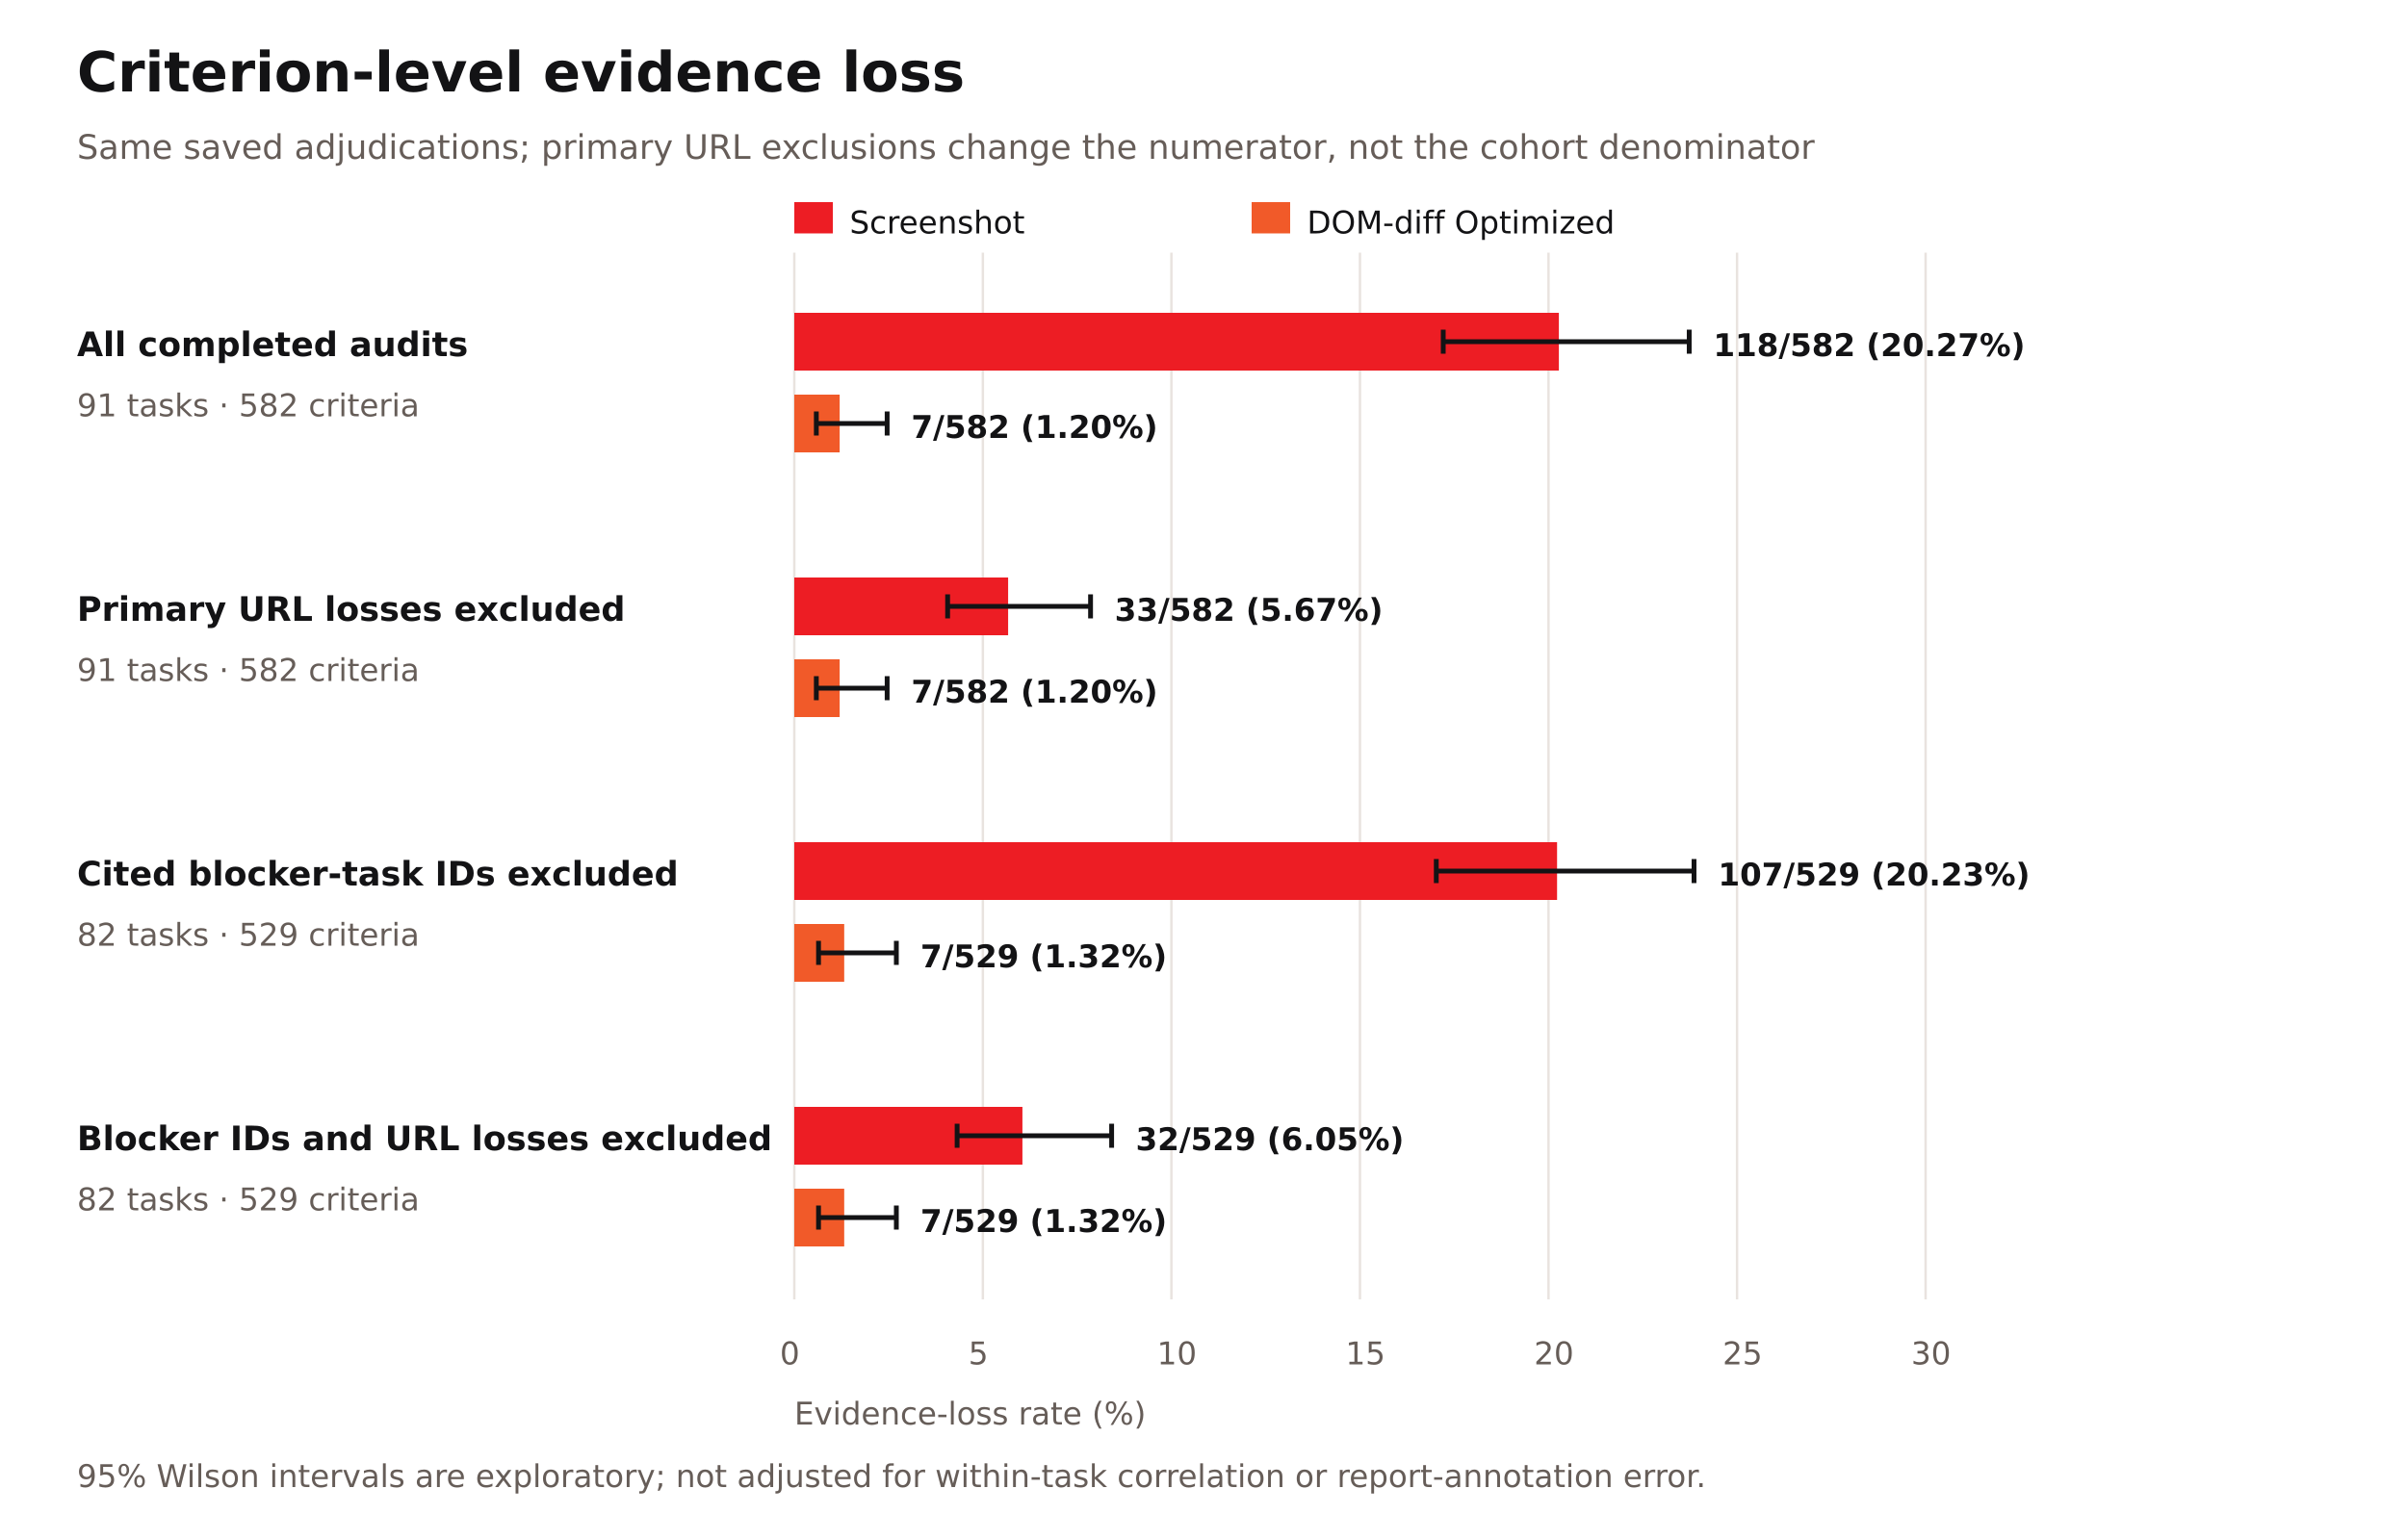
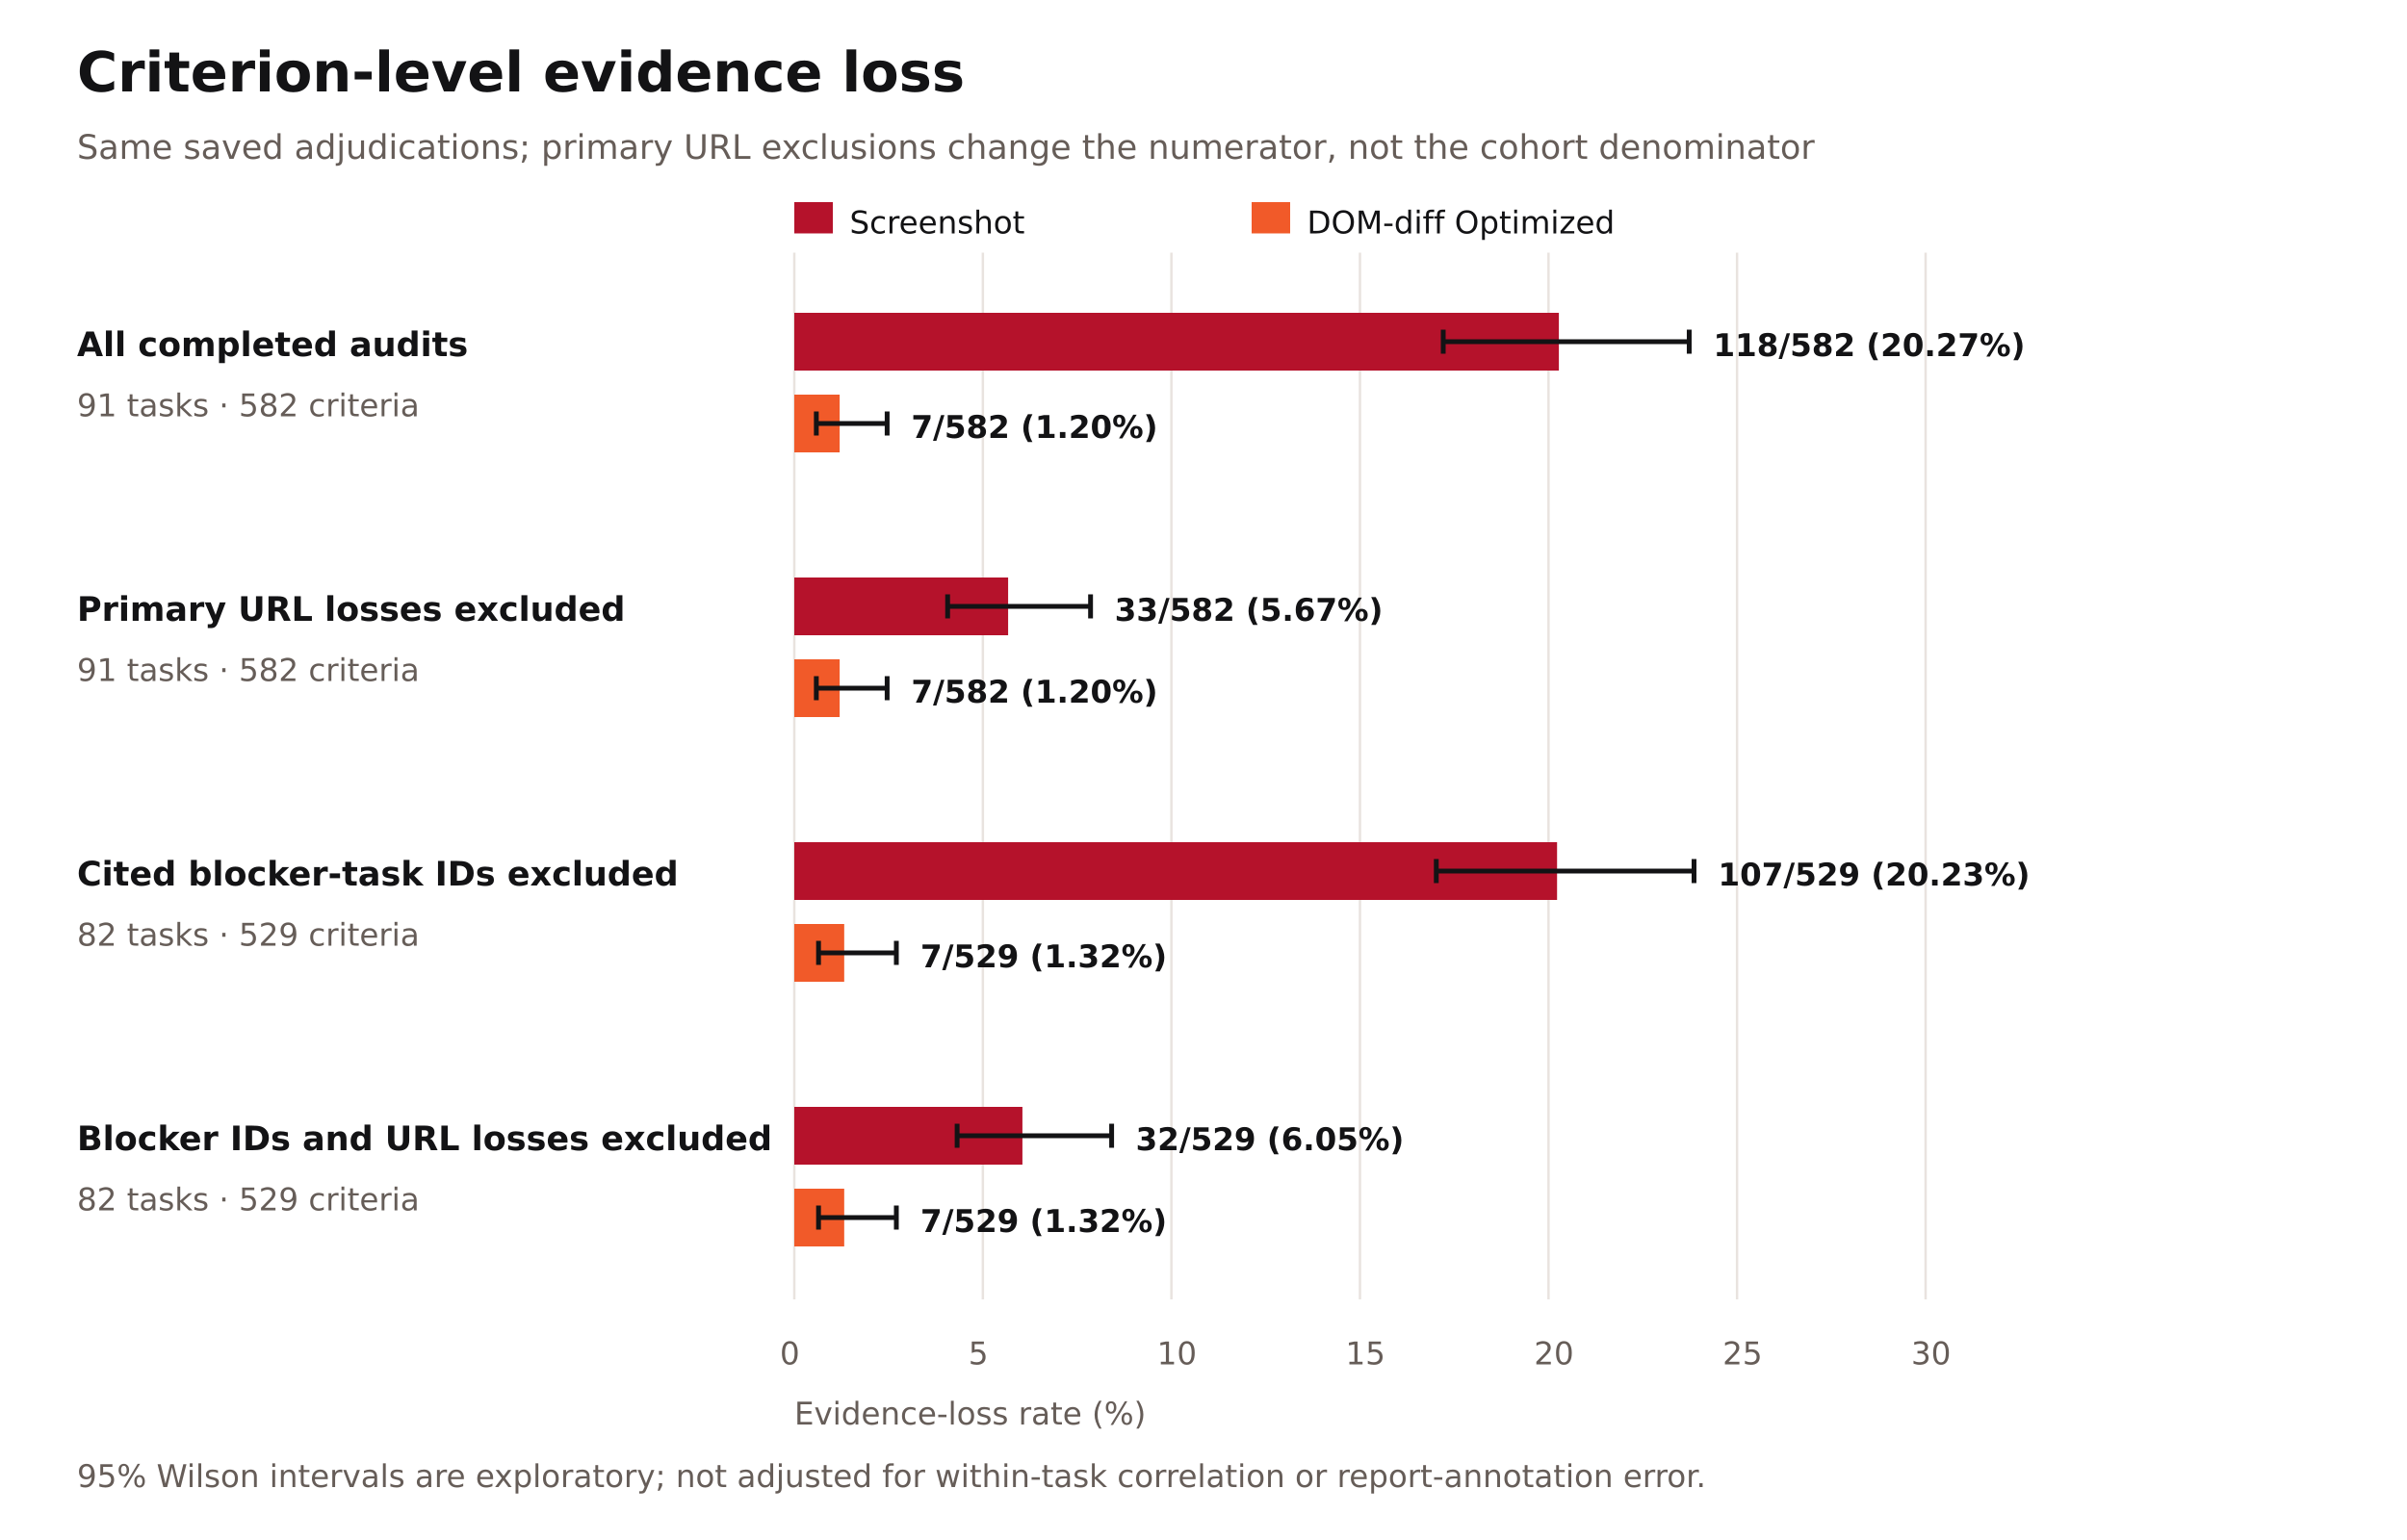
<svg xmlns="http://www.w3.org/2000/svg" width="1000" height="640" viewBox="0 0 1000 640" role="img" aria-labelledby="title desc">
  <rect width="1000" height="640" fill="white" />
  <text x="32.00" y="38.00" font-family="DejaVu Sans, Arial, sans-serif" font-size="23" font-weight="700" fill="#131315">Criterion-level evidence loss</text>
  <text x="32.00" y="66.00" font-family="DejaVu Sans, Arial, sans-serif" font-size="14" font-weight="400" fill="#665D58">Same saved adjudications; primary URL exclusions change the numerator, not the cohort denominator</text>
  <line x1="330.000" y1="105.000" x2="330.000" y2="540.000" stroke="#E9E3DF" stroke-width="1" />
  <text x="324.00" y="567.00" font-family="DejaVu Sans, Arial, sans-serif" font-size="13" font-weight="400" fill="#665D58">0</text>
  <line x1="408.333" y1="105.000" x2="408.333" y2="540.000" stroke="#E9E3DF" stroke-width="1" />
  <text x="402.33" y="567.00" font-family="DejaVu Sans, Arial, sans-serif" font-size="13" font-weight="400" fill="#665D58">5</text>
  <line x1="486.667" y1="105.000" x2="486.667" y2="540.000" stroke="#E9E3DF" stroke-width="1" />
  <text x="480.67" y="567.00" font-family="DejaVu Sans, Arial, sans-serif" font-size="13" font-weight="400" fill="#665D58">10</text>
  <line x1="565.000" y1="105.000" x2="565.000" y2="540.000" stroke="#E9E3DF" stroke-width="1" />
  <text x="559.00" y="567.00" font-family="DejaVu Sans, Arial, sans-serif" font-size="13" font-weight="400" fill="#665D58">15</text>
  <line x1="643.333" y1="105.000" x2="643.333" y2="540.000" stroke="#E9E3DF" stroke-width="1" />
  <text x="637.33" y="567.00" font-family="DejaVu Sans, Arial, sans-serif" font-size="13" font-weight="400" fill="#665D58">20</text>
  <line x1="721.667" y1="105.000" x2="721.667" y2="540.000" stroke="#E9E3DF" stroke-width="1" />
  <text x="715.67" y="567.00" font-family="DejaVu Sans, Arial, sans-serif" font-size="13" font-weight="400" fill="#665D58">25</text>
  <line x1="800.000" y1="105.000" x2="800.000" y2="540.000" stroke="#E9E3DF" stroke-width="1" />
  <text x="794.00" y="567.00" font-family="DejaVu Sans, Arial, sans-serif" font-size="13" font-weight="400" fill="#665D58">30</text>
-   <rect x="330.000" y="84.000" width="16.000" height="13.000" fill="#ED1D24" />
+   <rect x="330.000" y="84.000" width="16.000" height="13.000" fill="#B5122B" />
  <text x="353.00" y="97.00" font-family="DejaVu Sans, Arial, sans-serif" font-size="13" font-weight="400" fill="#131315">Screenshot</text>
  <rect x="520.000" y="84.000" width="16.000" height="13.000" fill="#F15A29" />
  <text x="543.00" y="97.00" font-family="DejaVu Sans, Arial, sans-serif" font-size="13" font-weight="400" fill="#131315">DOM-diff Optimized</text>
  <text x="32.00" y="148.00" font-family="DejaVu Sans, Arial, sans-serif" font-size="14" font-weight="700" fill="#131315">All completed audits</text>
  <text x="32.00" y="173.00" font-family="DejaVu Sans, Arial, sans-serif" font-size="13" font-weight="400" fill="#665D58">91 tasks · 582 criteria</text>
-   <rect x="330.000" y="130.000" width="317.640" height="24.000" fill="#ED1D24" />
+   <rect x="330.000" y="130.000" width="317.640" height="24.000" fill="#B5122B" />
  <line x1="599.597" y1="142.000" x2="701.791" y2="142.000" stroke="#131315" stroke-width="2" />
  <line x1="599.597" y1="137.000" x2="599.597" y2="147.000" stroke="#131315" stroke-width="2" />
  <line x1="701.791" y1="137.000" x2="701.791" y2="147.000" stroke="#131315" stroke-width="2" />
  <text x="711.79" y="148.00" font-family="DejaVu Sans, Arial, sans-serif" font-size="13" font-weight="700" fill="#131315">118/582 (20.27%)</text>
  <rect x="330.000" y="164.000" width="18.843" height="24.000" fill="#F15A29" />
  <line x1="339.146" y1="176.000" x2="368.566" y2="176.000" stroke="#131315" stroke-width="2" />
  <line x1="339.146" y1="171.000" x2="339.146" y2="181.000" stroke="#131315" stroke-width="2" />
  <line x1="368.566" y1="171.000" x2="368.566" y2="181.000" stroke="#131315" stroke-width="2" />
  <text x="378.57" y="182.00" font-family="DejaVu Sans, Arial, sans-serif" font-size="13" font-weight="700" fill="#131315">7/582 (1.20%)</text>
  <text x="32.00" y="258.00" font-family="DejaVu Sans, Arial, sans-serif" font-size="14" font-weight="700" fill="#131315">Primary URL losses excluded</text>
  <text x="32.00" y="283.00" font-family="DejaVu Sans, Arial, sans-serif" font-size="13" font-weight="400" fill="#665D58">91 tasks · 582 criteria</text>
-   <rect x="330.000" y="240.000" width="88.832" height="24.000" fill="#ED1D24" />
+   <rect x="330.000" y="240.000" width="88.832" height="24.000" fill="#B5122B" />
  <line x1="393.694" y1="252.000" x2="453.077" y2="252.000" stroke="#131315" stroke-width="2" />
  <line x1="393.694" y1="247.000" x2="393.694" y2="257.000" stroke="#131315" stroke-width="2" />
  <line x1="453.077" y1="247.000" x2="453.077" y2="257.000" stroke="#131315" stroke-width="2" />
  <text x="463.08" y="258.00" font-family="DejaVu Sans, Arial, sans-serif" font-size="13" font-weight="700" fill="#131315">33/582 (5.67%)</text>
  <rect x="330.000" y="274.000" width="18.843" height="24.000" fill="#F15A29" />
  <line x1="339.146" y1="286.000" x2="368.566" y2="286.000" stroke="#131315" stroke-width="2" />
  <line x1="339.146" y1="281.000" x2="339.146" y2="291.000" stroke="#131315" stroke-width="2" />
  <line x1="368.566" y1="281.000" x2="368.566" y2="291.000" stroke="#131315" stroke-width="2" />
  <text x="378.57" y="292.00" font-family="DejaVu Sans, Arial, sans-serif" font-size="13" font-weight="700" fill="#131315">7/582 (1.20%)</text>
  <text x="32.00" y="368.00" font-family="DejaVu Sans, Arial, sans-serif" font-size="14" font-weight="700" fill="#131315">Cited blocker-task IDs excluded</text>
  <text x="32.00" y="393.00" font-family="DejaVu Sans, Arial, sans-serif" font-size="13" font-weight="400" fill="#665D58">82 tasks · 529 criteria</text>
-   <rect x="330.000" y="350.000" width="316.887" height="24.000" fill="#ED1D24" />
+   <rect x="330.000" y="350.000" width="316.887" height="24.000" fill="#B5122B" />
  <line x1="596.709" y1="362.000" x2="703.791" y2="362.000" stroke="#131315" stroke-width="2" />
  <line x1="596.709" y1="357.000" x2="596.709" y2="367.000" stroke="#131315" stroke-width="2" />
  <line x1="703.791" y1="357.000" x2="703.791" y2="367.000" stroke="#131315" stroke-width="2" />
  <text x="713.79" y="368.00" font-family="DejaVu Sans, Arial, sans-serif" font-size="13" font-weight="700" fill="#131315">107/529 (20.23%)</text>
  <rect x="330.000" y="384.000" width="20.731" height="24.000" fill="#F15A29" />
  <line x1="340.065" y1="396.000" x2="372.393" y2="396.000" stroke="#131315" stroke-width="2" />
  <line x1="340.065" y1="391.000" x2="340.065" y2="401.000" stroke="#131315" stroke-width="2" />
  <line x1="372.393" y1="391.000" x2="372.393" y2="401.000" stroke="#131315" stroke-width="2" />
  <text x="382.39" y="402.00" font-family="DejaVu Sans, Arial, sans-serif" font-size="13" font-weight="700" fill="#131315">7/529 (1.32%)</text>
  <text x="32.00" y="478.00" font-family="DejaVu Sans, Arial, sans-serif" font-size="14" font-weight="700" fill="#131315">Blocker IDs and URL losses excluded</text>
  <text x="32.00" y="503.00" font-family="DejaVu Sans, Arial, sans-serif" font-size="13" font-weight="400" fill="#665D58">82 tasks · 529 criteria</text>
-   <rect x="330.000" y="460.000" width="94.770" height="24.000" fill="#ED1D24" />
+   <rect x="330.000" y="460.000" width="94.770" height="24.000" fill="#B5122B" />
  <line x1="397.636" y1="472.000" x2="461.833" y2="472.000" stroke="#131315" stroke-width="2" />
  <line x1="397.636" y1="467.000" x2="397.636" y2="477.000" stroke="#131315" stroke-width="2" />
  <line x1="461.833" y1="467.000" x2="461.833" y2="477.000" stroke="#131315" stroke-width="2" />
  <text x="471.83" y="478.00" font-family="DejaVu Sans, Arial, sans-serif" font-size="13" font-weight="700" fill="#131315">32/529 (6.05%)</text>
  <rect x="330.000" y="494.000" width="20.731" height="24.000" fill="#F15A29" />
  <line x1="340.065" y1="506.000" x2="372.393" y2="506.000" stroke="#131315" stroke-width="2" />
  <line x1="340.065" y1="501.000" x2="340.065" y2="511.000" stroke="#131315" stroke-width="2" />
  <line x1="372.393" y1="501.000" x2="372.393" y2="511.000" stroke="#131315" stroke-width="2" />
  <text x="382.39" y="512.00" font-family="DejaVu Sans, Arial, sans-serif" font-size="13" font-weight="700" fill="#131315">7/529 (1.32%)</text>
  <text x="330.00" y="592.00" font-family="DejaVu Sans, Arial, sans-serif" font-size="13" font-weight="400" fill="#665D58">Evidence-loss rate (%)</text>
  <text x="32.00" y="618.00" font-family="DejaVu Sans, Arial, sans-serif" font-size="13" font-weight="400" fill="#665D58">95% Wilson intervals are exploratory; not adjusted for within-task correlation or report-annotation error.</text>
</svg>
